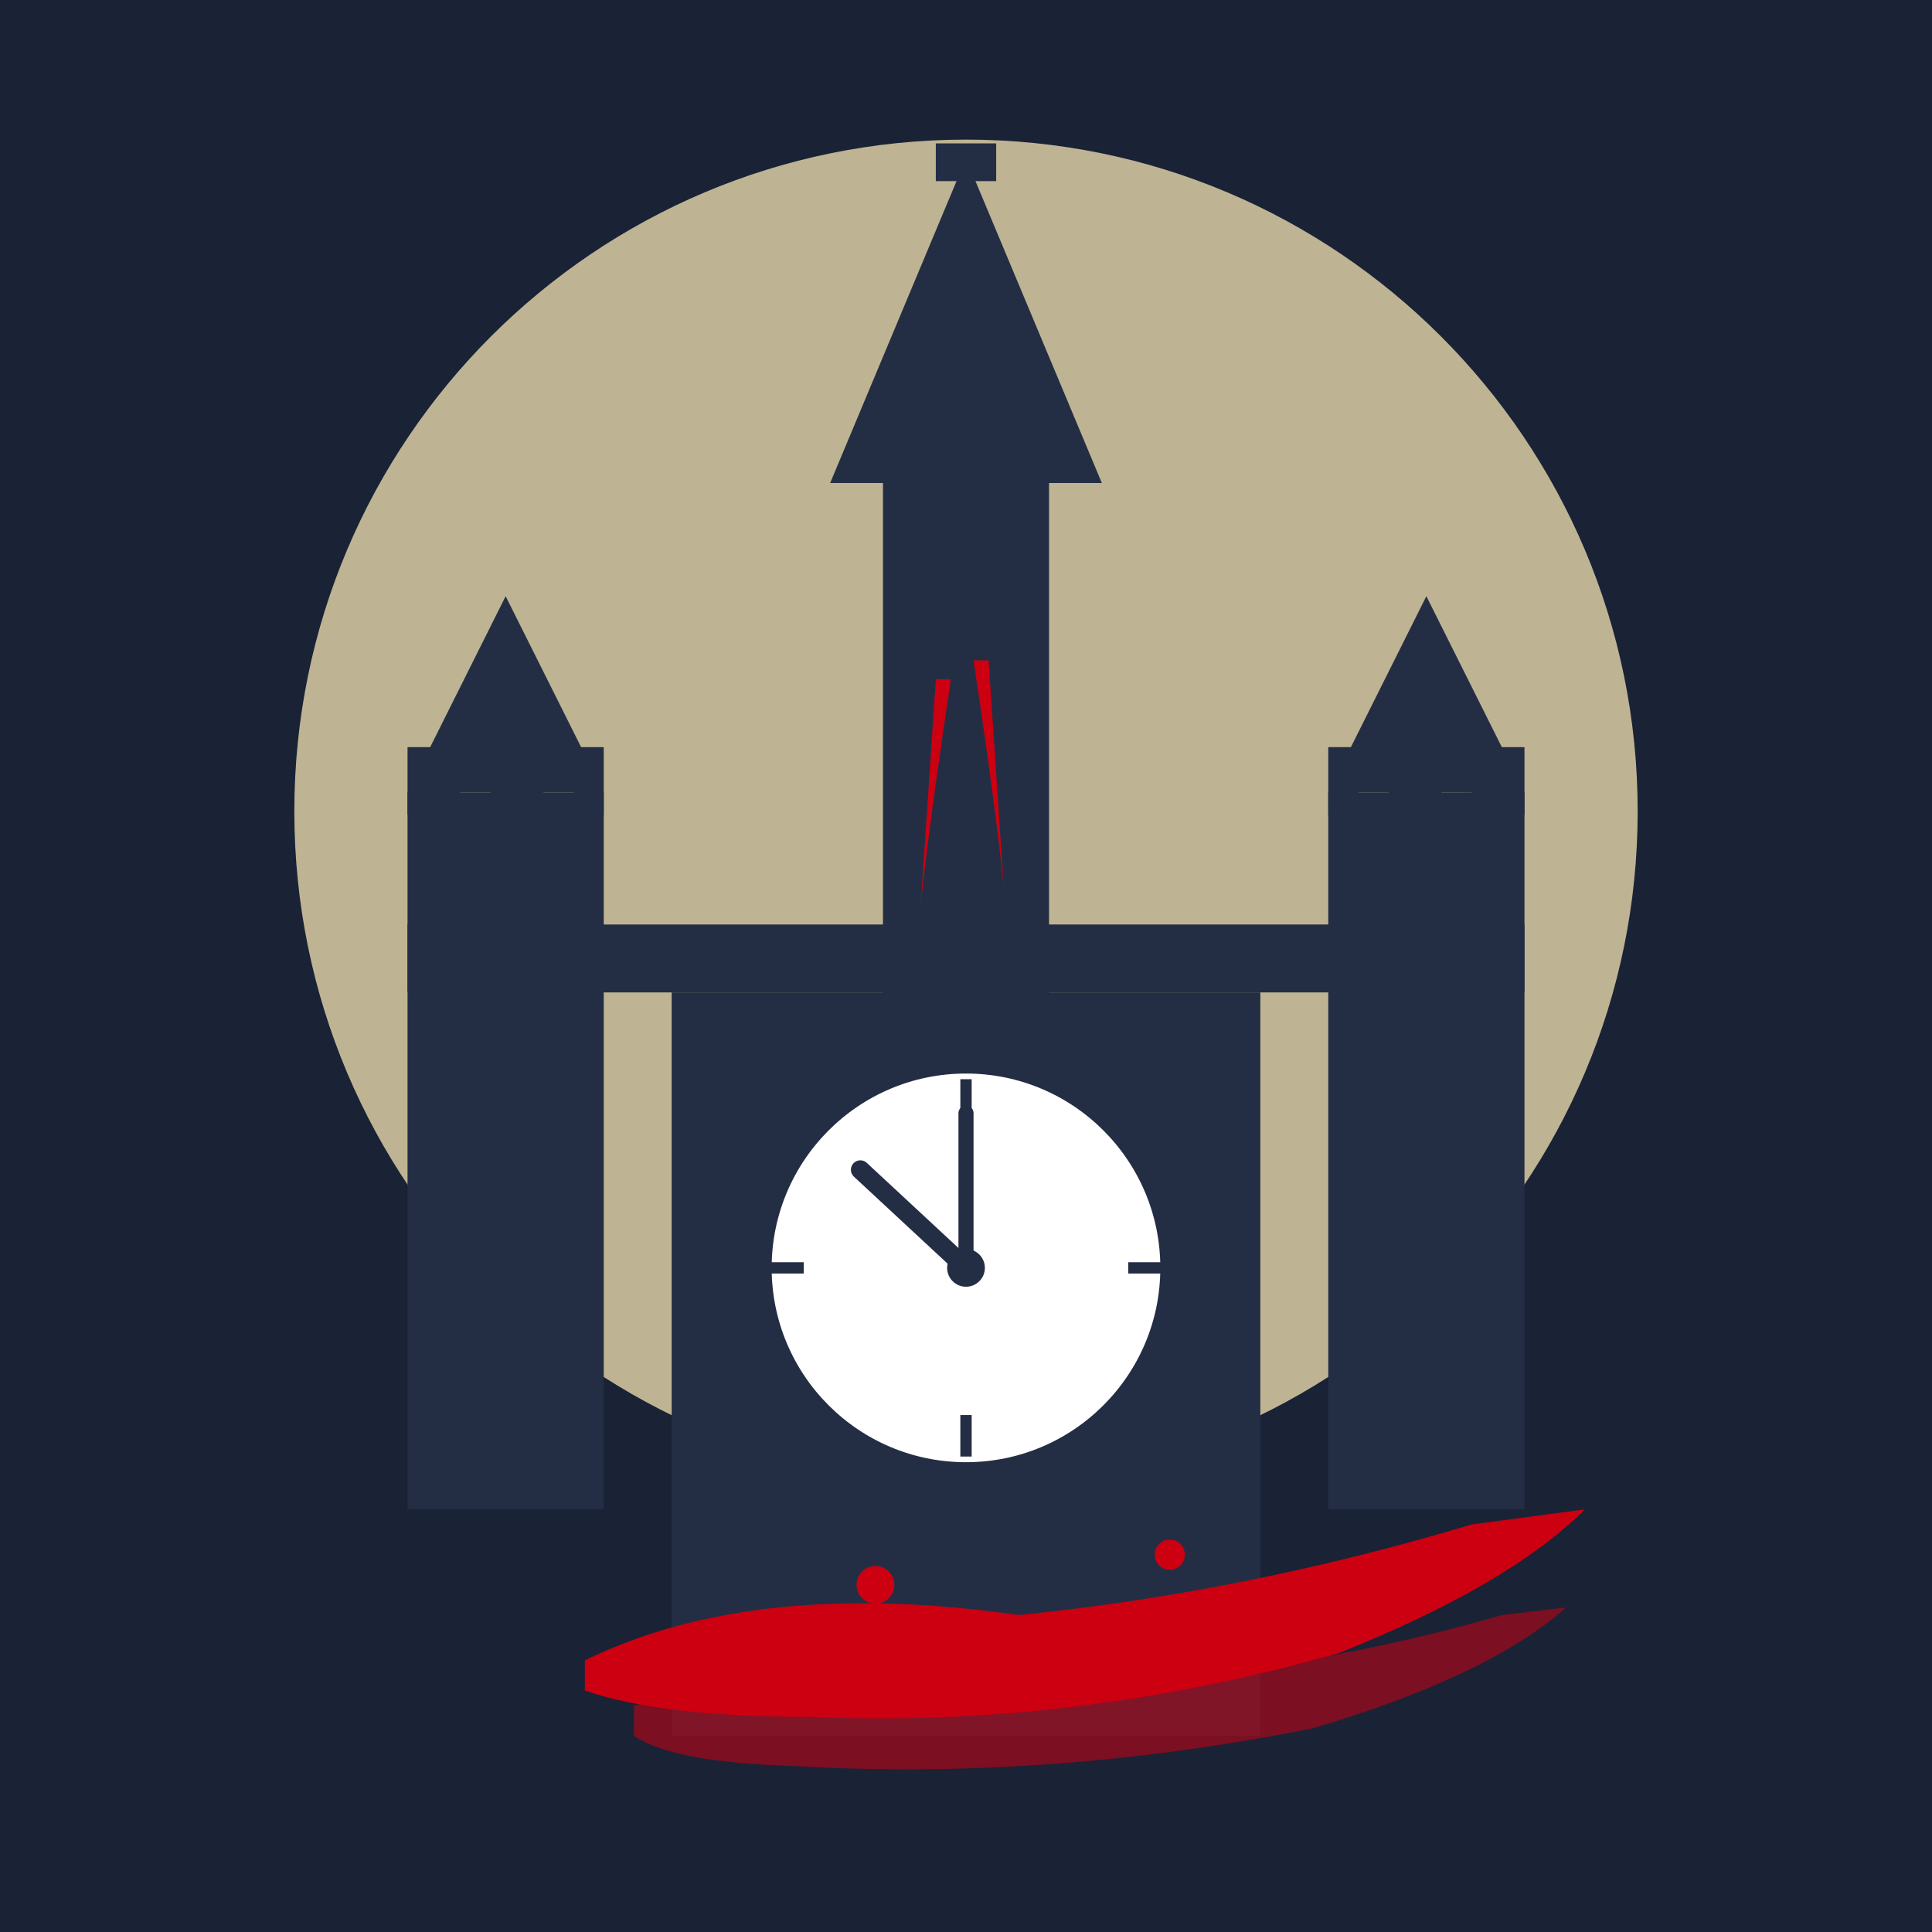
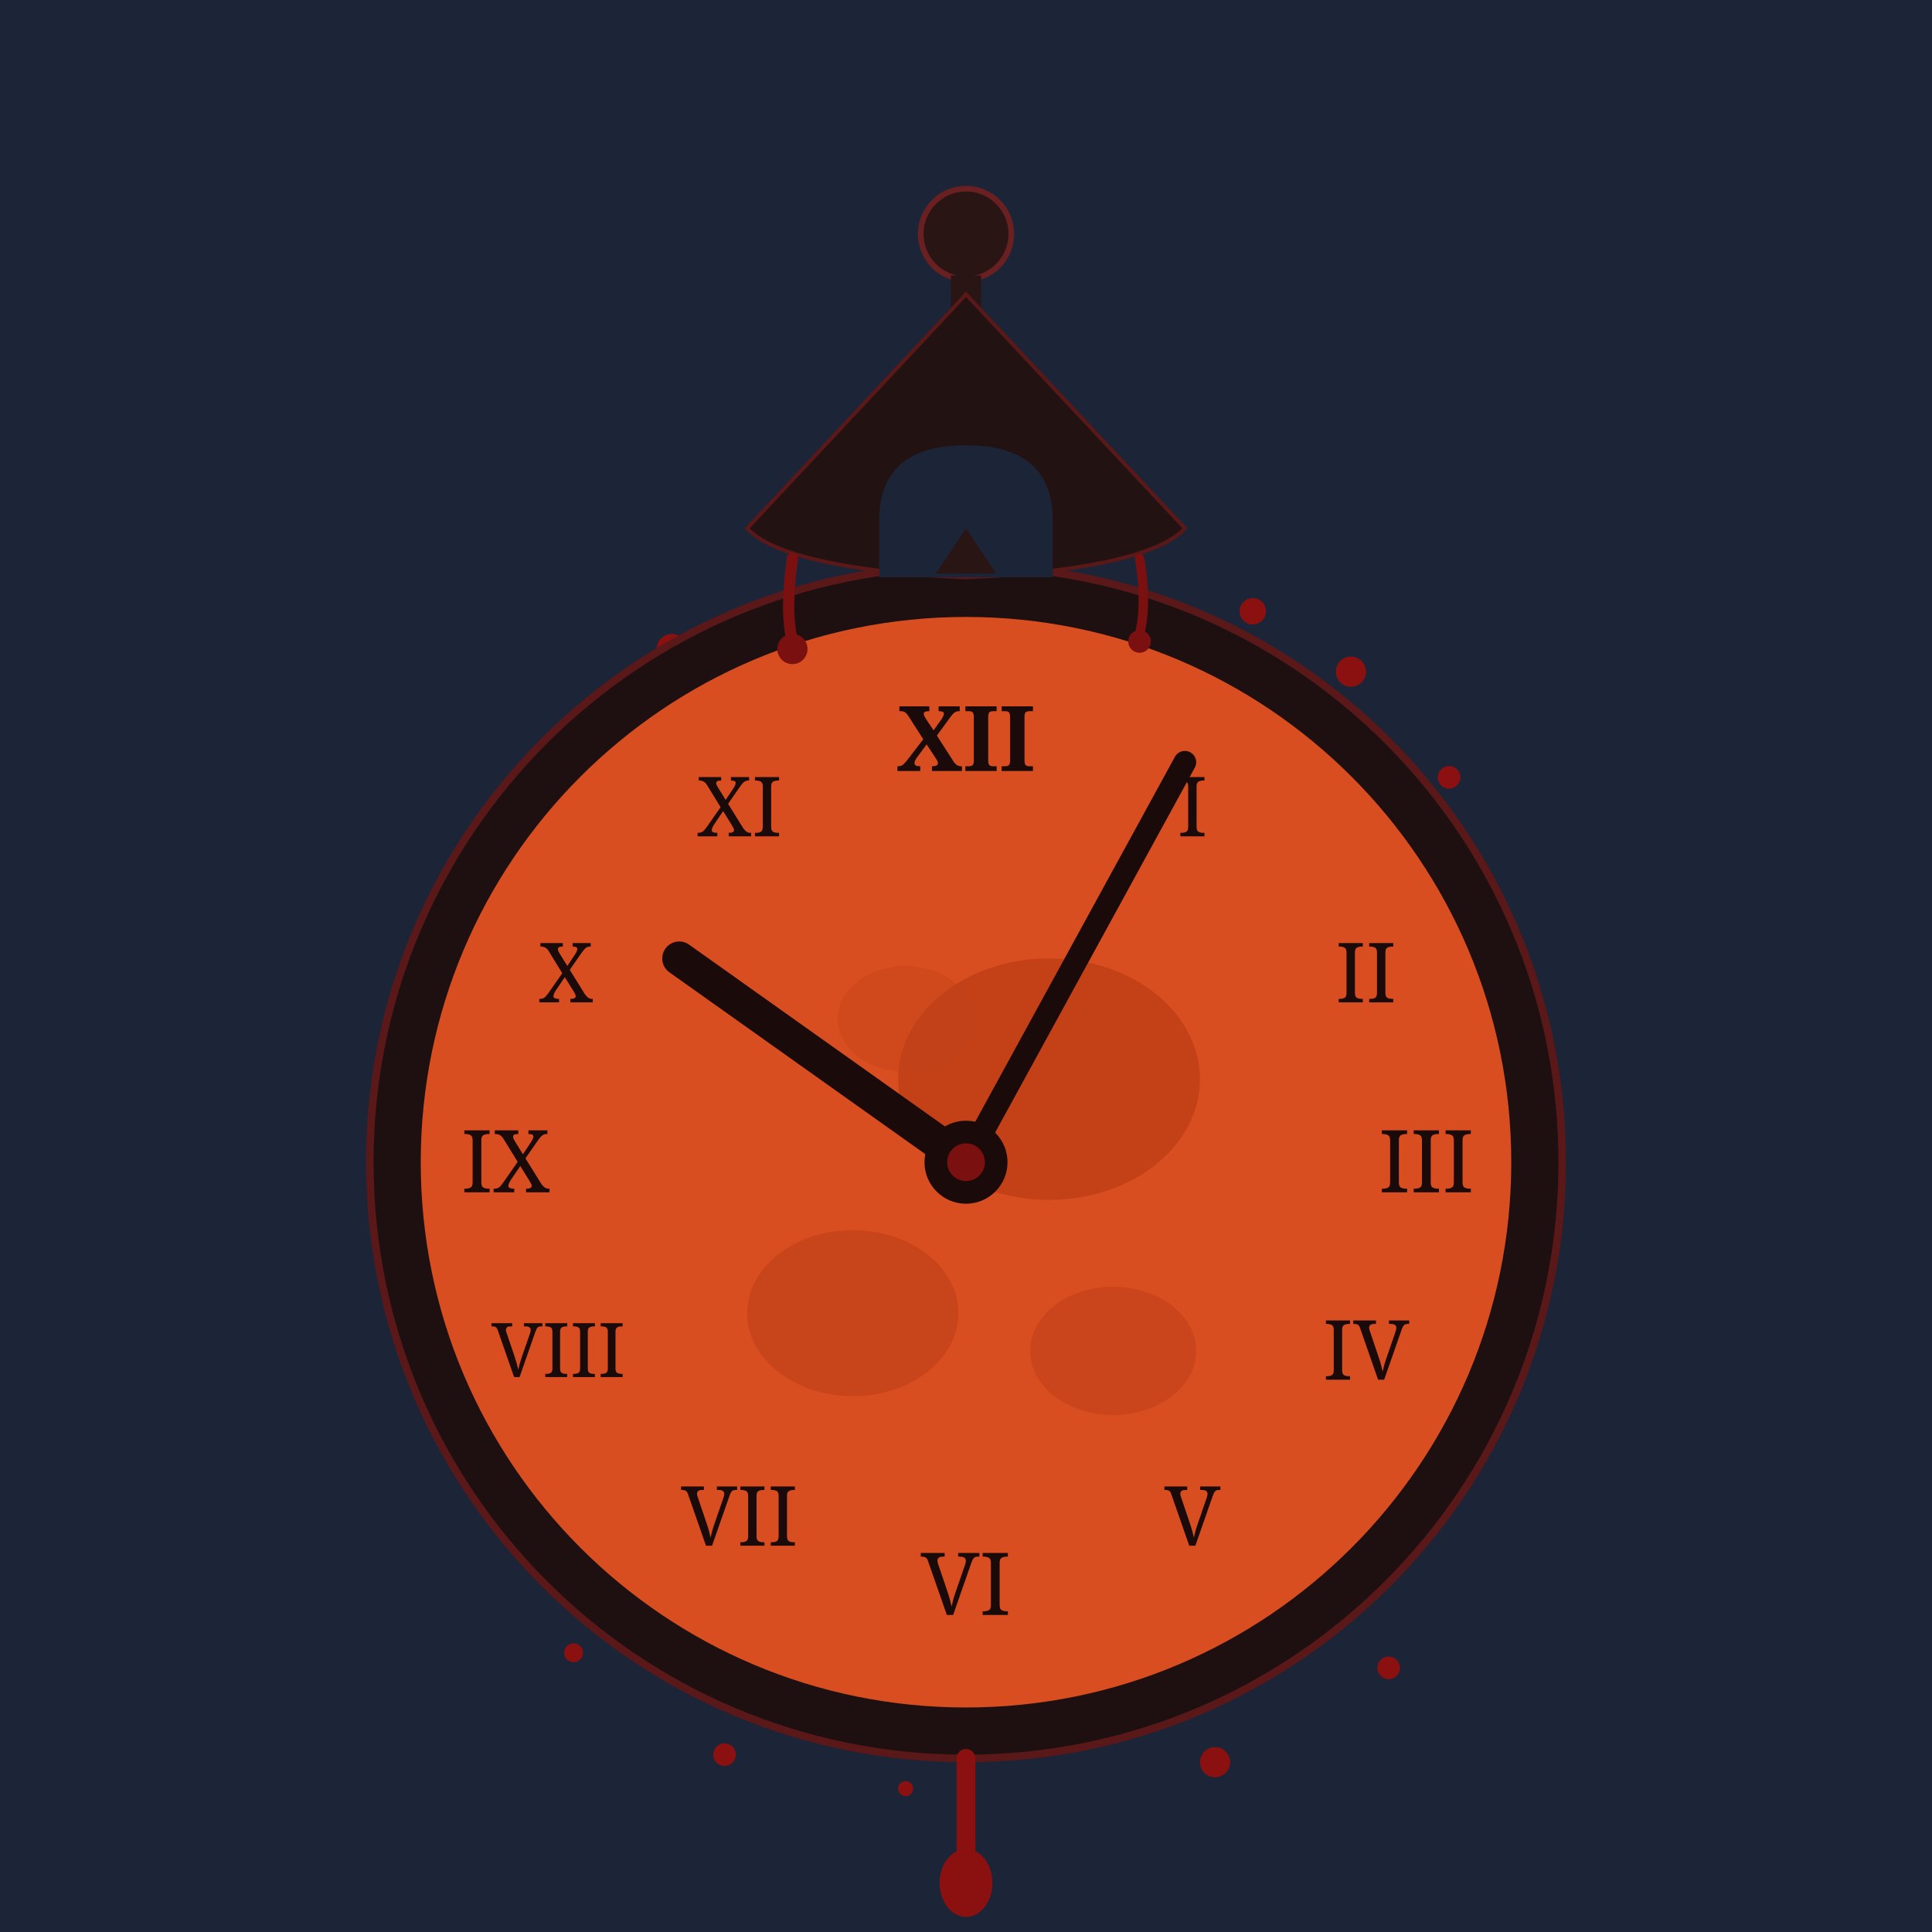
<svg xmlns="http://www.w3.org/2000/svg" width="512" height="512" viewBox="0 0 512 512">
-   <rect width="512" height="512" fill="#1a2236" />
-   <circle cx="256" cy="215" r="178" fill="#d4c8a0" opacity="0.88" />
-   <defs>
-     <style>.t { fill: #232e44; }</style>
-   </defs>
-   <rect class="t" x="108" y="210" width="52" height="190" />
-   <rect class="t" x="108" y="198" width="14" height="18" />
-   <rect class="t" x="130" y="198" width="14" height="18" />
-   <rect class="t" x="152" y="198" width="8" height="18" />
-   <polygon class="t" points="108,210 160,210 134,158" />
-   <rect class="t" x="352" y="210" width="52" height="190" />
-   <rect class="t" x="352" y="198" width="8" height="18" />
-   <rect class="t" x="368" y="198" width="14" height="18" />
-   <rect class="t" x="390" y="198" width="14" height="18" />
-   <polygon class="t" points="352,210 404,210 378,158" />
-   <rect class="t" x="108" y="245" width="296" height="18" />
-   <rect class="t" x="178" y="263" width="156" height="197" />
-   <rect class="t" x="234" y="120" width="44" height="150" />
-   <polygon class="t" points="220,128 292,128 256,42" />
-   <rect class="t" x="248" y="38" width="16" height="10" />
-   <rect x="118" y="270" width="32" height="28" fill="#232e44" />
-   <rect x="362" y="270" width="32" height="28" fill="#232e44" />
-   <circle cx="256" cy="336" r="54" fill="white" />
-   <circle cx="256" cy="336" r="54" fill="none" stroke="#232e44" stroke-width="5" />
-   <line x1="256" y1="286" x2="256" y2="297" stroke="#232e44" stroke-width="3" />
-   <line x1="256" y1="375" x2="256" y2="386" stroke="#232e44" stroke-width="3" />
-   <line x1="202" y1="336" x2="213" y2="336" stroke="#232e44" stroke-width="3" />
-   <line x1="299" y1="336" x2="310" y2="336" stroke="#232e44" stroke-width="3" />
-   <line x1="256" y1="336" x2="256" y2="295" stroke="#232e44" stroke-width="4" stroke-linecap="round" />
-   <line x1="256" y1="336" x2="228" y2="310" stroke="#232e44" stroke-width="5" stroke-linecap="round" />
-   <circle cx="256" cy="336" r="5" fill="#232e44" />
-   <path d="M248,180 L244,240 Q246,220 252,180 Z" fill="#cc0011" />
-   <path d="M262,175 L266,235 Q264,215 258,175 Z" fill="#cc0011" />
-   <path d="M155,440 Q200,418 270,428 Q330,422 390,404 L420,400 Q400,420 355,438 Q285,458 215,455 Q175,455 155,448 Z" fill="#cc0011" />
-   <path d="M168,452 Q220,438 295,446 Q350,442 398,428 L415,426 Q395,444 348,458 Q278,472 210,468 Q178,467 168,460 Z" fill="#cc0011" opacity="0.55" />
-   <circle cx="232" cy="420" r="5" fill="#cc0011" />
-   <circle cx="310" cy="412" r="4" fill="#cc0011" />
-   <circle cx="360" cy="432" r="3" fill="#cc0011" />
-   <circle cx="195" cy="438" r="4" fill="#cc0011" />
+   <rect width="512" height="512" fill="#1c2438" />
+   <circle cx="178" cy="172" r="4" fill="#8b1010" />
+   <circle cx="160" cy="198" r="3" fill="#8b1010" />
+   <circle cx="145" cy="222" r="2.5" fill="#8b1010" />
+   <circle cx="332" cy="162" r="3.5" fill="#8b1010" />
+   <circle cx="358" cy="178" r="4" fill="#8b1010" />
+   <circle cx="384" cy="206" r="3" fill="#8b1010" />
+   <circle cx="112" cy="298" r="3.5" fill="#8b1010" />
+   <circle cx="105" cy="328" r="2.5" fill="#8b1010" />
+   <circle cx="398" cy="315" r="3" fill="#8b1010" />
+   <circle cx="408" cy="288" r="2" fill="#8b1010" />
+   <circle cx="192" cy="465" r="3" fill="#8b1010" />
+   <circle cx="322" cy="467" r="4" fill="#8b1010" />
+   <circle cx="152" cy="438" r="2.5" fill="#8b1010" />
+   <circle cx="368" cy="442" r="3" fill="#8b1010" />
+   <circle cx="240" cy="474" r="2" fill="#8b1010" />
+   <circle cx="138" cy="355" r="2" fill="#8b1010" />
+   <circle cx="256" cy="308" r="158" fill="#1e1010" stroke="#5a1818" stroke-width="2" />
+   <circle cx="256" cy="308" r="148" fill="#d94e20" />
+   <ellipse cx="278" cy="286" rx="40" ry="32" fill="#b83a14" opacity="0.65" />
+   <ellipse cx="226" cy="348" rx="28" ry="22" fill="#b83a14" opacity="0.5" />
+   <ellipse cx="295" cy="358" rx="22" ry="17" fill="#b83a14" opacity="0.45" />
+   <ellipse cx="240" cy="270" rx="18" ry="14" fill="#c04018" opacity="0.4" />
+   <circle cx="256" cy="308" r="148" fill="none" stroke="#1e1010" stroke-width="7" />
+   <text x="256" y="196" text-anchor="middle" dominant-baseline="middle" font-family="Georgia,serif" font-size="24" font-weight="bold" fill="#1a0a0a">XII</text>
+   <text x="316" y="214" text-anchor="middle" dominant-baseline="middle" font-family="Georgia,serif" font-size="22" fill="#1a0a0a">I</text>
+   <text x="362" y="258" text-anchor="middle" dominant-baseline="middle" font-family="Georgia,serif" font-size="22" fill="#1a0a0a">II</text>
+   <text x="378" y="308" text-anchor="middle" dominant-baseline="middle" font-family="Georgia,serif" font-size="23" fill="#1a0a0a">III</text>
+   <text x="362" y="358" text-anchor="middle" dominant-baseline="middle" font-family="Georgia,serif" font-size="22" fill="#1a0a0a">IV</text>
+   <text x="316" y="402" text-anchor="middle" dominant-baseline="middle" font-family="Georgia,serif" font-size="22" fill="#1a0a0a">V</text>
+   <text x="256" y="420" text-anchor="middle" dominant-baseline="middle" font-family="Georgia,serif" font-size="23" fill="#1a0a0a">VI</text>
+   <text x="196" y="402" text-anchor="middle" dominant-baseline="middle" font-family="Georgia,serif" font-size="22" fill="#1a0a0a">VII</text>
+   <text x="148" y="358" text-anchor="middle" dominant-baseline="middle" font-family="Georgia,serif" font-size="20" fill="#1a0a0a">VIII</text>
+   <text x="134" y="308" text-anchor="middle" dominant-baseline="middle" font-family="Georgia,serif" font-size="23" fill="#1a0a0a">IX</text>
+   <text x="150" y="258" text-anchor="middle" dominant-baseline="middle" font-family="Georgia,serif" font-size="22" fill="#1a0a0a">X</text>
+   <text x="196" y="214" text-anchor="middle" dominant-baseline="middle" font-family="Georgia,serif" font-size="22" fill="#1a0a0a">XI</text>
+   <line x1="256" y1="308" x2="180" y2="254" stroke="#1a0a0a" stroke-width="9" stroke-linecap="round" />
+   <line x1="256" y1="308" x2="314" y2="202" stroke="#1a0a0a" stroke-width="6" stroke-linecap="round" />
+   <circle cx="256" cy="308" r="11" fill="#1a0a0a" />
+   <circle cx="256" cy="308" r="5" fill="#7a1010" />
+   <circle cx="256" cy="62" r="12" fill="#2a1515" stroke="#6a2020" stroke-width="1.5" />
+   <rect x="252" y="73" width="8" height="22" fill="#2a1515" />
+   <path d="M198,140 C205,148 230,152 256,153 C282,152 307,148 314,140 L256,78 Z" fill="#231212" stroke="#5a1818" stroke-width="1" />
+   <path d="M210,148 Q208,162 210,170" stroke="#7a1010" stroke-width="3" stroke-linecap="round" fill="none" />
+   <path d="M302,148 Q304,160 302,168" stroke="#7a1010" stroke-width="2.5" stroke-linecap="round" fill="none" />
+   <circle cx="210" cy="172" r="4" fill="#7a1010" />
+   <circle cx="302" cy="170" r="3" fill="#7a1010" />
+   <path d="M233,153 L233,138 Q233,118 256,118 Q279,118 279,138 L279,153 Z" fill="#1c2438" />
+   <polygon points="248,152 264,152 256,140" fill="#2a1515" />
+   <path d="M256,466 L256,494" stroke="#8b1010" stroke-width="5" stroke-linecap="round" />
+   <ellipse cx="256" cy="499" rx="7" ry="9" fill="#8b1010" />
</svg>
